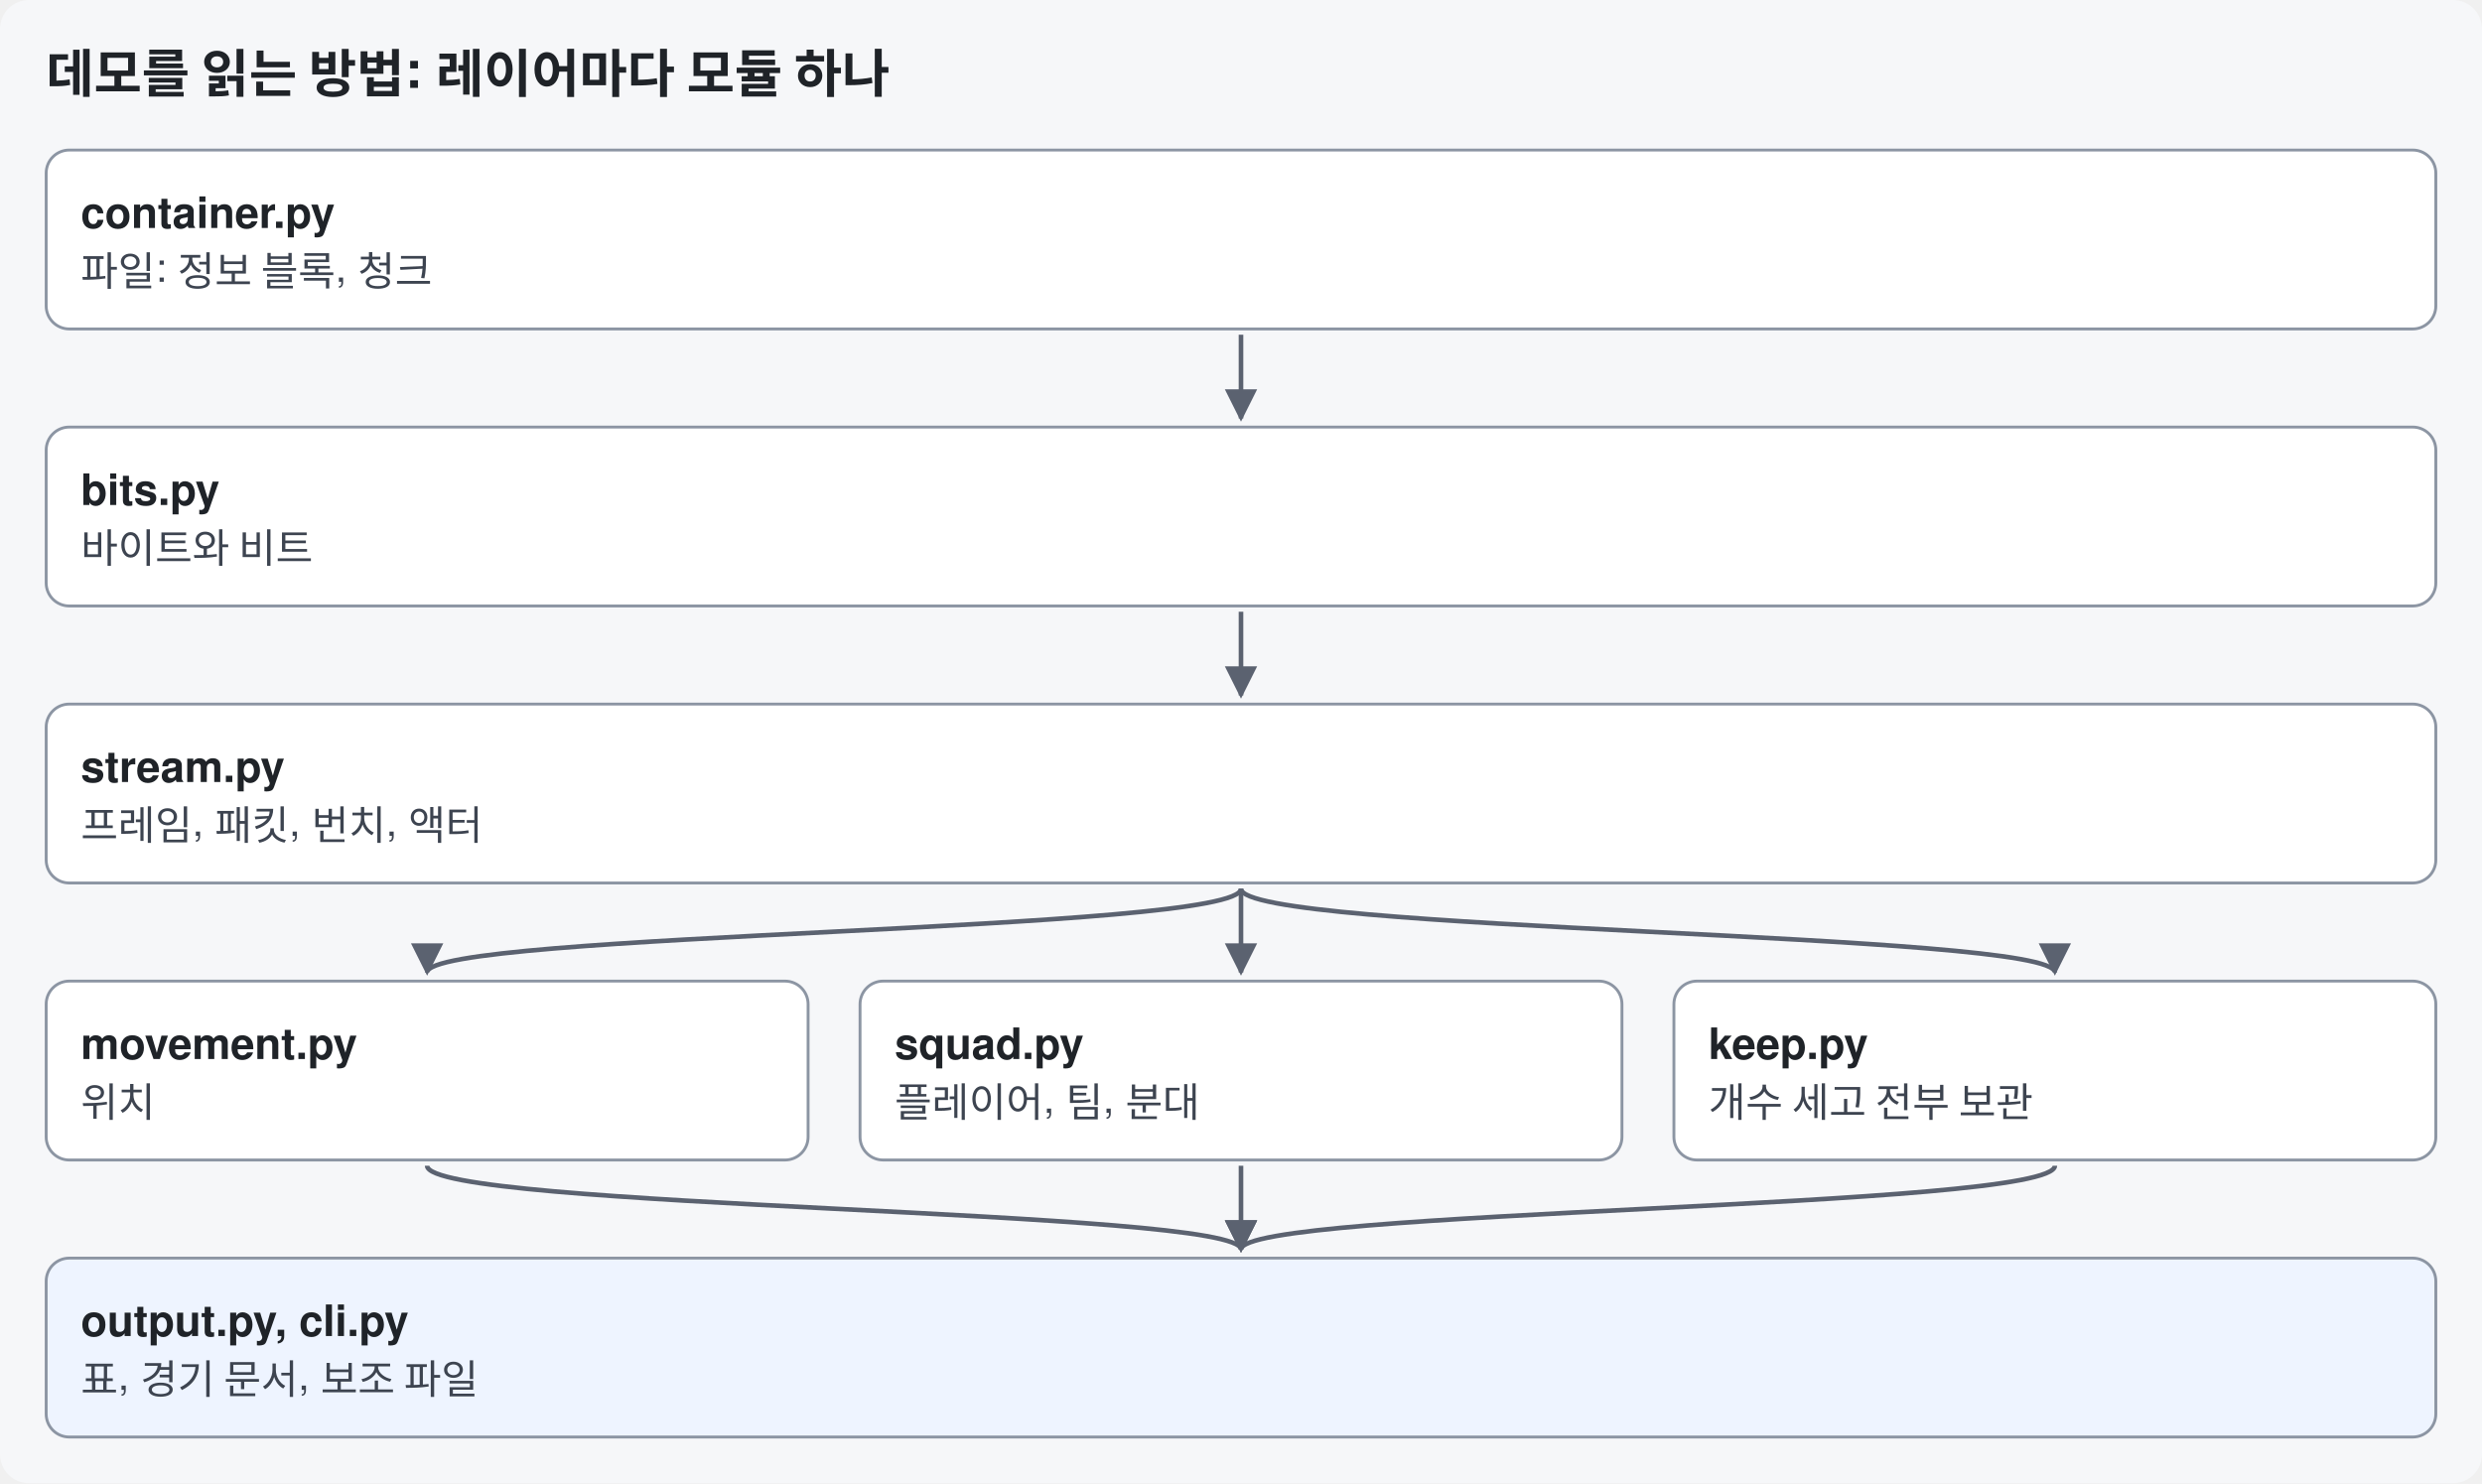
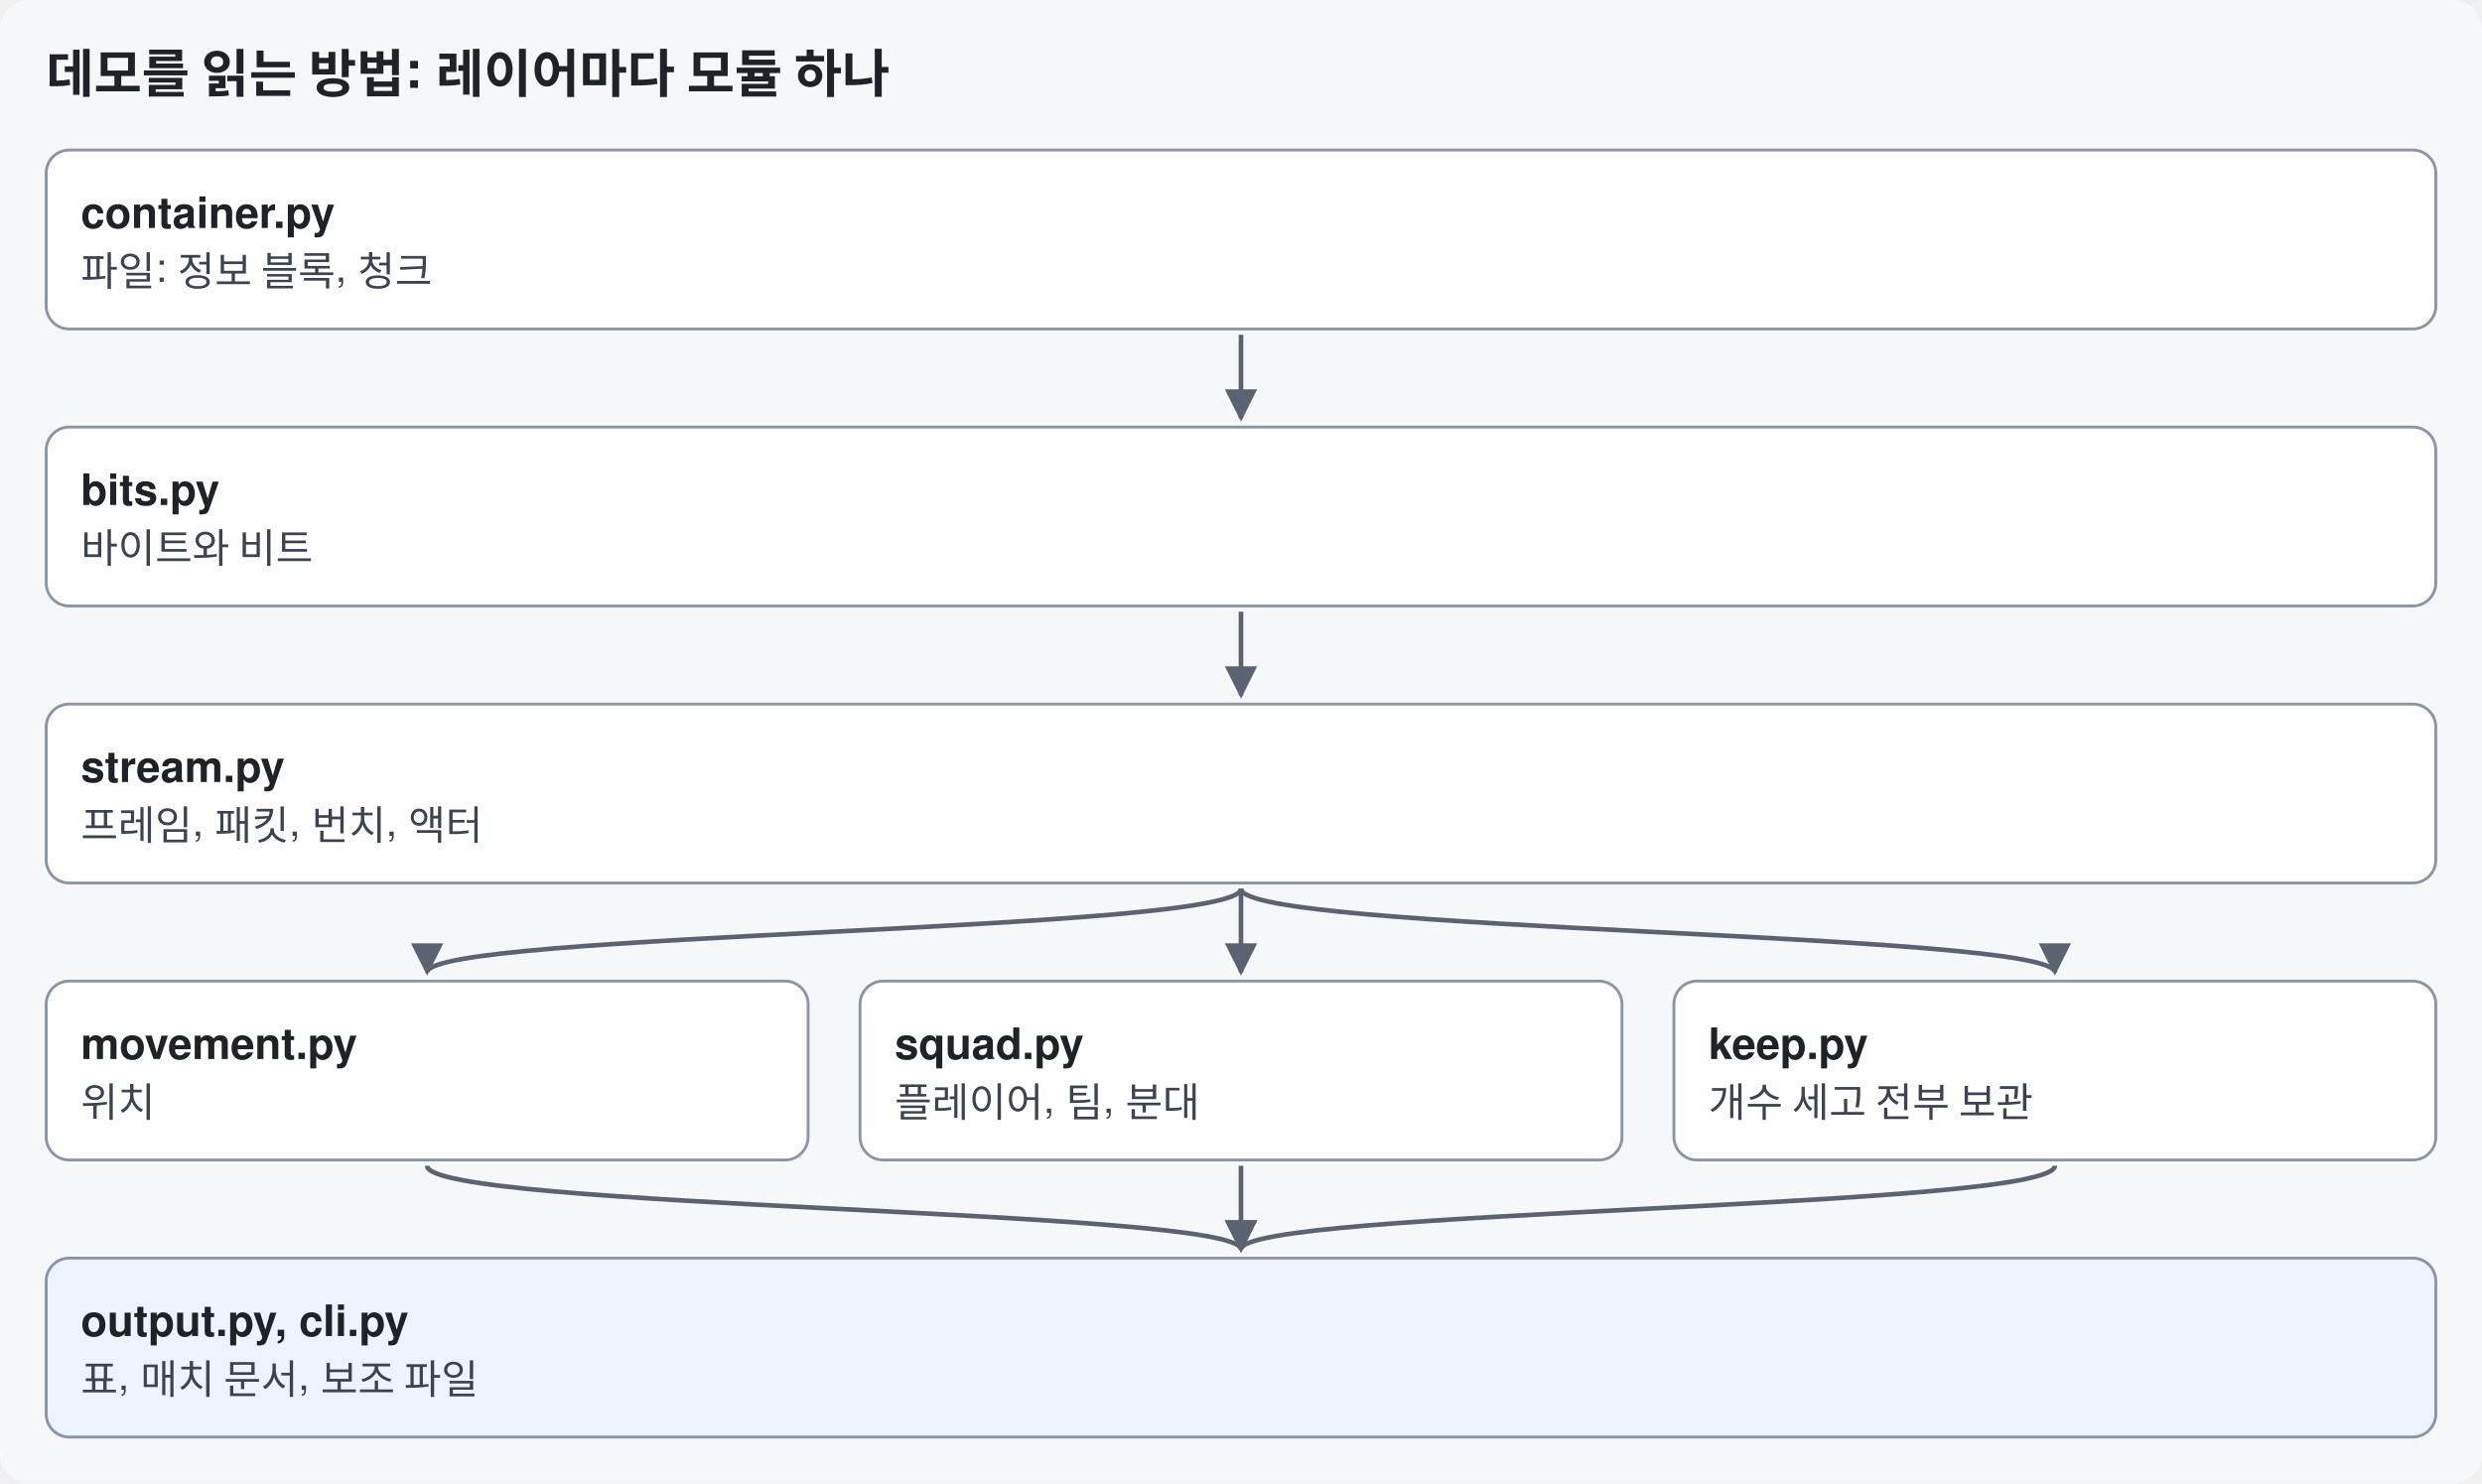
<svg xmlns="http://www.w3.org/2000/svg" width="860" height="514" viewBox="0 0 860 514" font-family="Segoe UI,Helvetica,Arial,sans-serif">
  <defs>
    <marker id="a" viewBox="0 0 10 10" refX="9" refY="5" markerWidth="7" markerHeight="7" orient="auto">
      <path d="M0,0L10,5L0,10z" fill="#5b6270" />
    </marker>
  </defs>
  <rect width="860" height="514" rx="10" fill="#f6f7f9" />
  <text x="16" y="32" font-size="18" fill="#1f2328" font-weight="600">데모를 읽는 방법: 레이어마다 모듈 하나</text>
  <rect x="16" y="52" width="828" height="62" rx="8" fill="#ffffff" stroke="#8c95a3" />
  <text x="28" y="79" font-size="15" fill="#1f2328" font-weight="600">container.py</text>
  <text x="28" y="99" font-size="14" fill="#3d4450">파일: 정보 블록, 청크</text>
  <rect x="16" y="148" width="828" height="62" rx="8" fill="#ffffff" stroke="#8c95a3" />
  <text x="28" y="175" font-size="15" fill="#1f2328" font-weight="600">bits.py</text>
  <text x="28" y="195" font-size="14" fill="#3d4450">바이트와 비트</text>
  <path d="M430,116 C430,131.0 430,131.0 430,145" fill="none" stroke="#5b6270" stroke-width="1.6" marker-end="url(#a)" />
  <rect x="16" y="244" width="828" height="62" rx="8" fill="#ffffff" stroke="#8c95a3" />
  <text x="28" y="271" font-size="15" fill="#1f2328" font-weight="600">stream.py</text>
  <text x="28" y="291" font-size="14" fill="#3d4450">프레임, 패킷, 번치, 액터</text>
  <path d="M430,212 C430,227.0 430,227.0 430,241" fill="none" stroke="#5b6270" stroke-width="1.6" marker-end="url(#a)" />
  <rect x="16" y="340" width="264" height="62" rx="8" fill="#ffffff" stroke="#8c95a3" />
  <text x="28" y="367" font-size="15" fill="#1f2328" font-weight="600">movement.py</text>
  <text x="28" y="387" font-size="14" fill="#3d4450">위치</text>
  <rect x="298" y="340" width="264" height="62" rx="8" fill="#ffffff" stroke="#8c95a3" />
  <text x="310" y="367" font-size="15" fill="#1f2328" font-weight="600">squad.py</text>
  <text x="310" y="387" font-size="14" fill="#3d4450">플레이어, 팀, 분대</text>
  <rect x="580" y="340" width="264" height="62" rx="8" fill="#ffffff" stroke="#8c95a3" />
  <text x="592" y="367" font-size="15" fill="#1f2328" font-weight="600">keep.py</text>
  <text x="592" y="387" font-size="14" fill="#3d4450">개수 세고 전부 보관</text>
  <path d="M430,308 C430,323.0 148,323.0 148,337" fill="none" stroke="#5b6270" stroke-width="1.6" marker-end="url(#a)" />
  <path d="M430,308 C430,323.0 430,323.0 430,337" fill="none" stroke="#5b6270" stroke-width="1.6" marker-end="url(#a)" />
  <path d="M430,308 C430,323.0 712,323.0 712,337" fill="none" stroke="#5b6270" stroke-width="1.6" marker-end="url(#a)" />
  <rect x="16" y="436" width="828" height="62" rx="8" fill="#eef4ff" stroke="#8c95a3" />
  <text x="28" y="463" font-size="15" fill="#1f2328" font-weight="600">output.py, cli.py</text>
-   <text x="28" y="483" font-size="14" fill="#3d4450">표, 경기 문서, 보조 파일</text>
+   <text x="28" y="483" font-size="14" fill="#3d4450">표, 매치 문서, 보조 파일</text>
  <path d="M148,404 C148,419.0 430,419.0 430,433" fill="none" stroke="#5b6270" stroke-width="1.6" marker-end="url(#a)" />
  <path d="M430,404 C430,419.0 430,419.0 430,433" fill="none" stroke="#5b6270" stroke-width="1.6" marker-end="url(#a)" />
  <path d="M712,404 C712,419.0 430,419.0 430,433" fill="none" stroke="#5b6270" stroke-width="1.6" marker-end="url(#a)" />
</svg>
